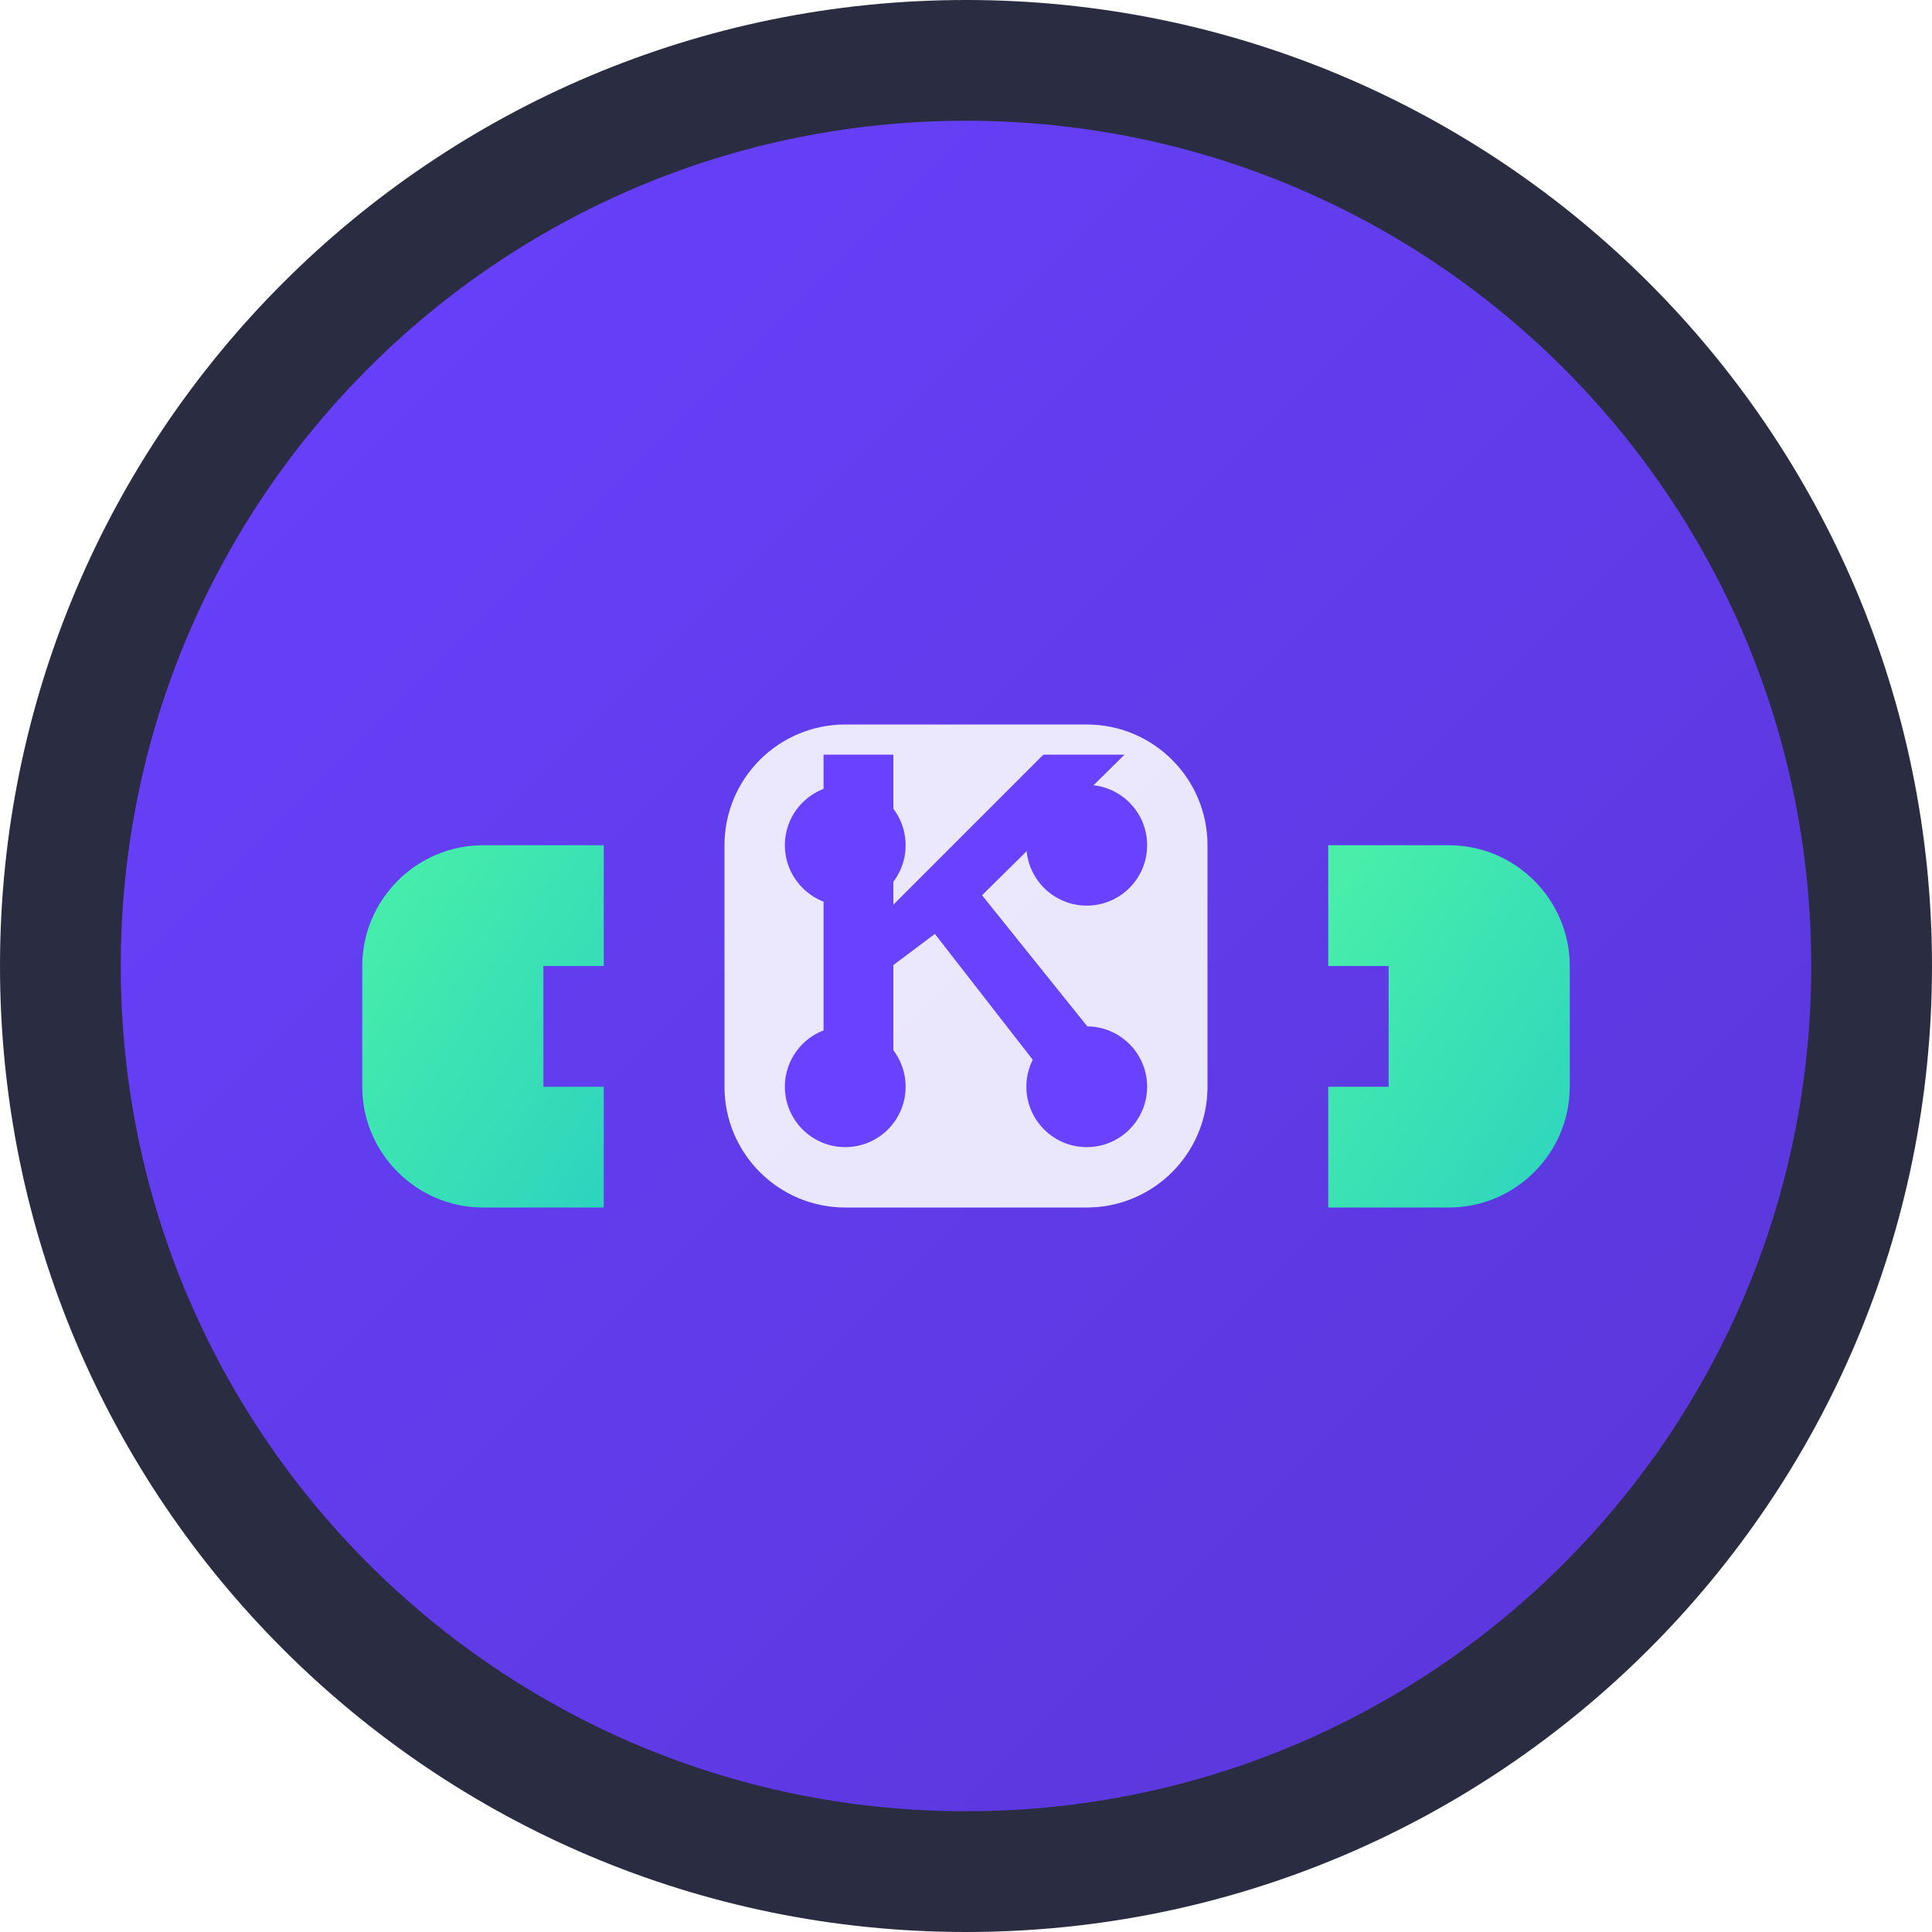
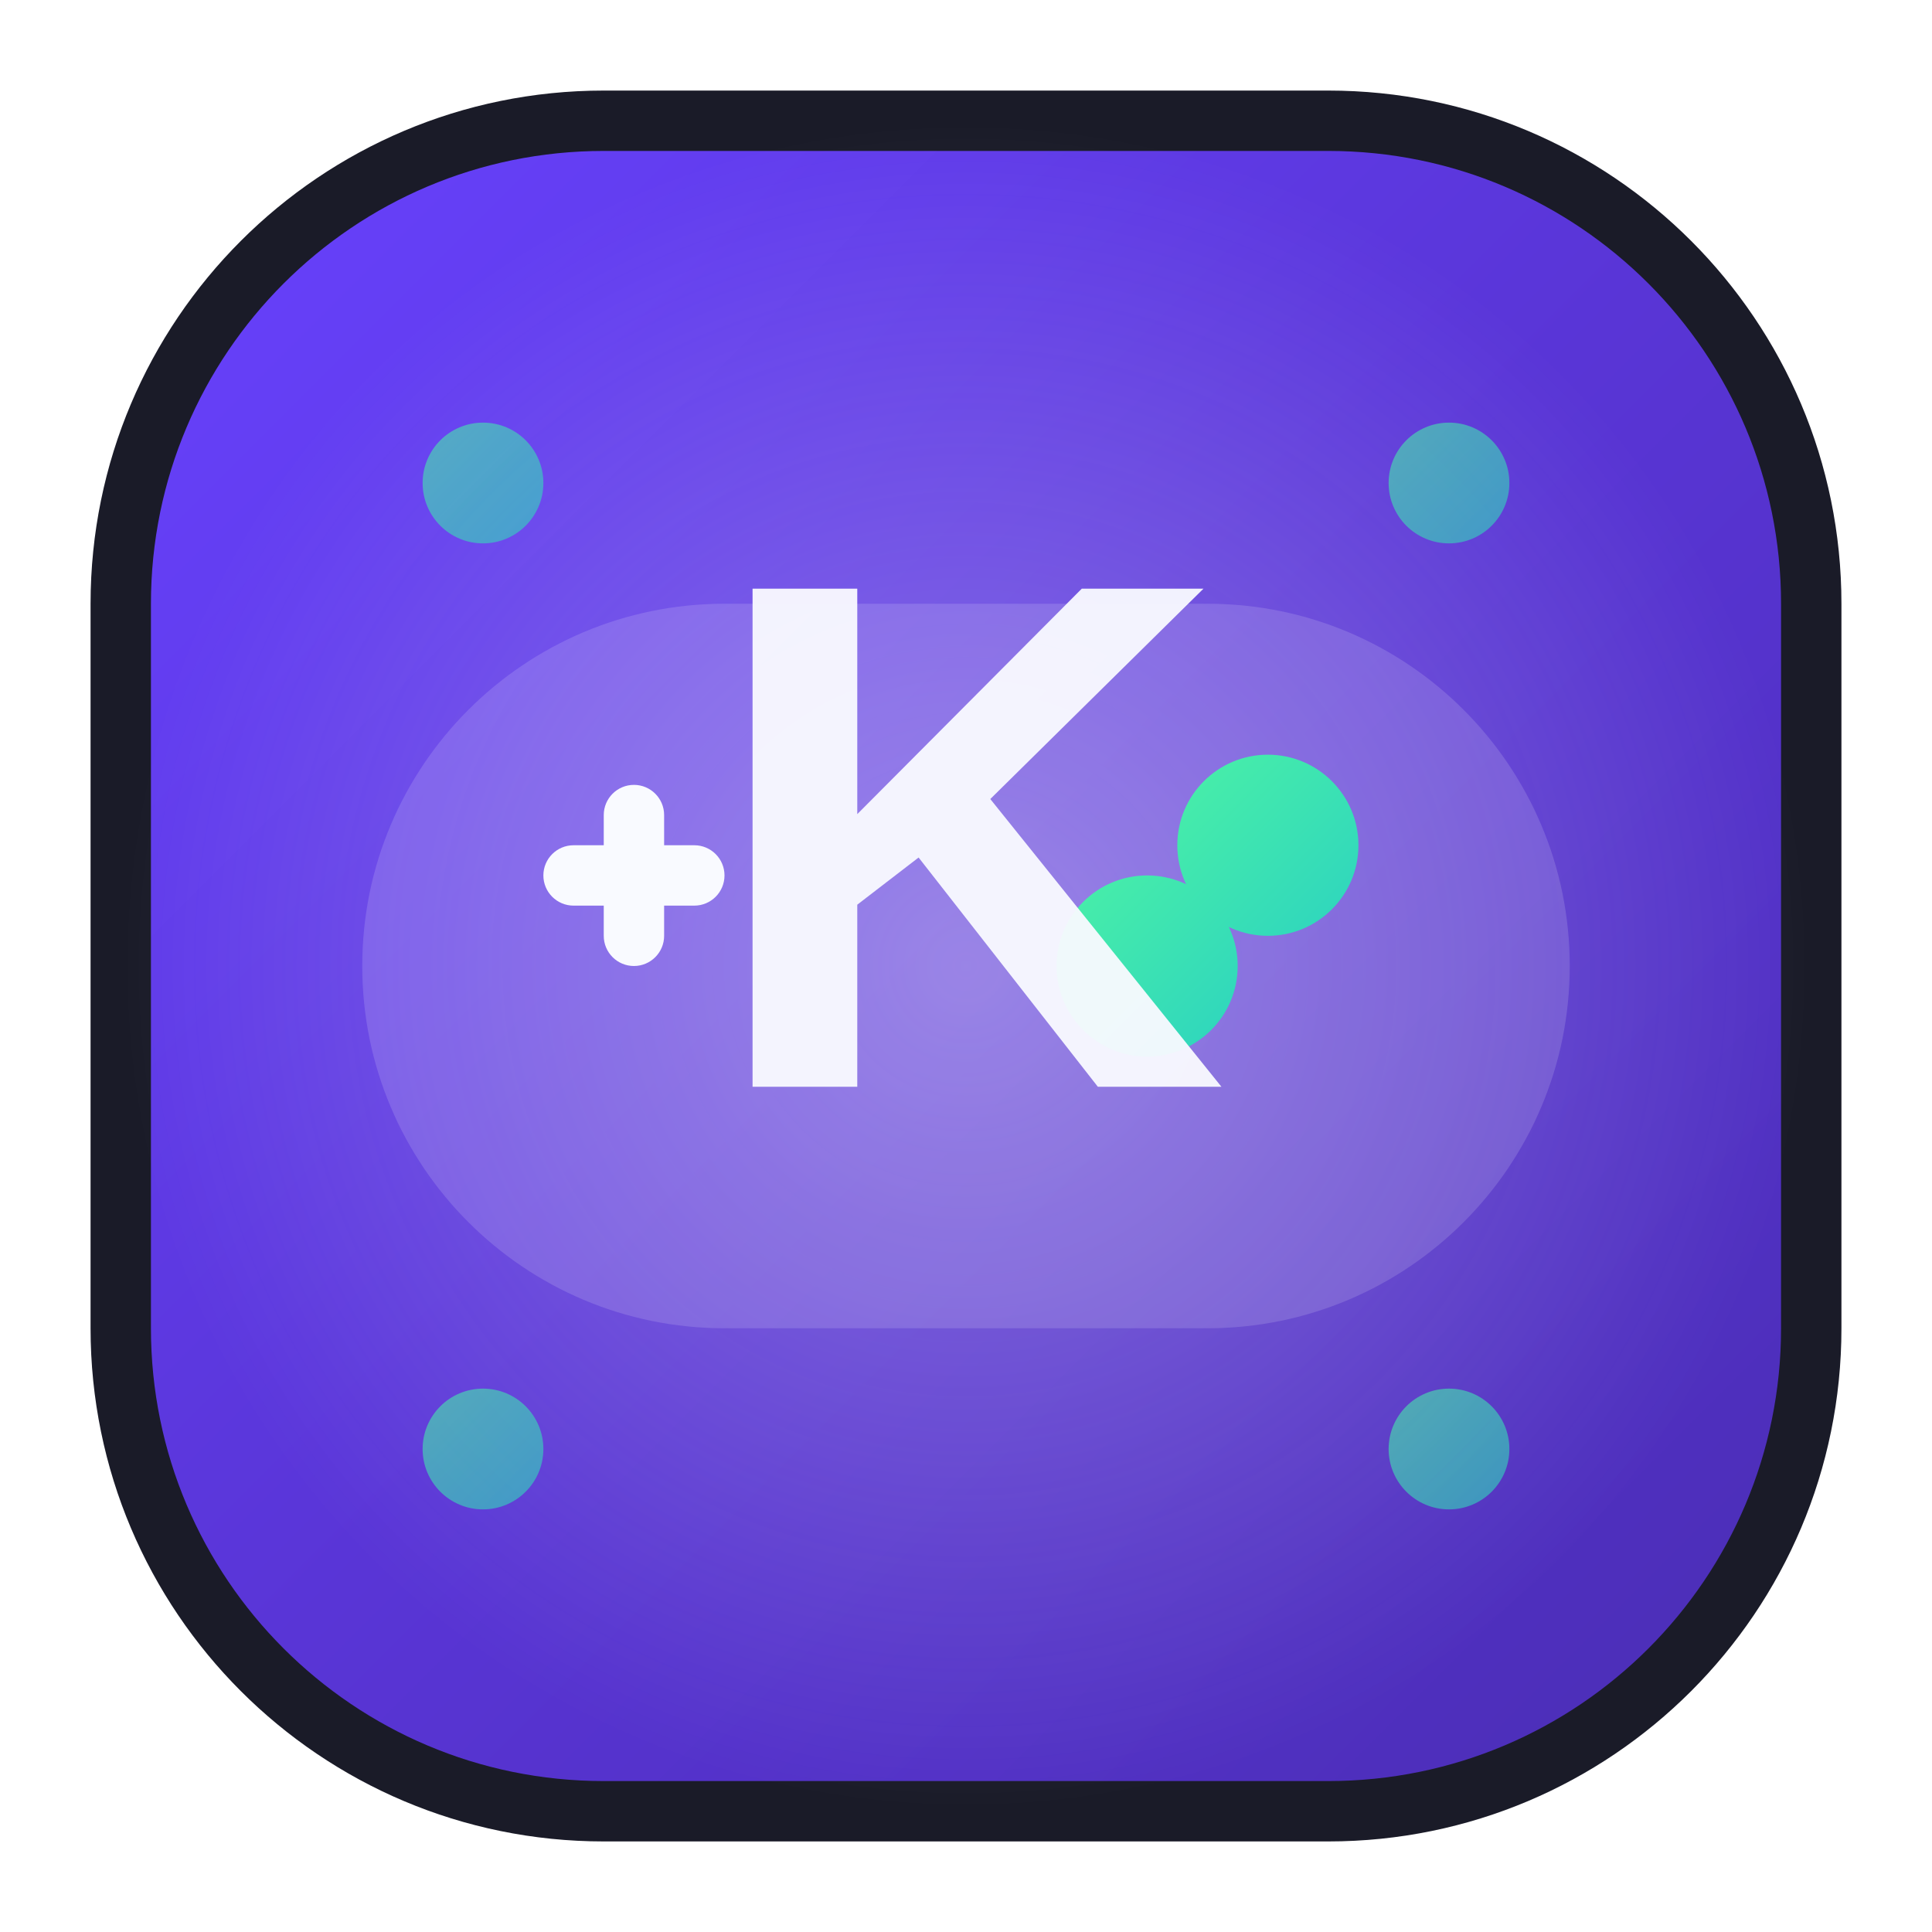
<svg xmlns="http://www.w3.org/2000/svg" width="32" height="32" viewBox="0 0 32 32">
  <defs>
-     <linearGradient id="grad1" x1="0%" y1="0%" x2="100%" y2="100%">
+     <linearGradient id="bgGrad" x1="0%" y1="0%" x2="100%" y2="100%">
      <stop offset="0%" style="stop-color:#6842FF;stop-opacity:1" />
-       <stop offset="100%" style="stop-color:#5935D6;stop-opacity:1" />
+       <stop offset="50%" style="stop-color:#5935D6;stop-opacity:1" />
+       <stop offset="100%" style="stop-color:#4A2DB3;stop-opacity:1" />
    </linearGradient>
-     <linearGradient id="grad2" x1="0%" y1="0%" x2="100%" y2="100%">
+     <linearGradient id="accentGrad" x1="0%" y1="0%" x2="100%" y2="100%">
      <stop offset="0%" style="stop-color:#4AF0A7;stop-opacity:1" />
      <stop offset="100%" style="stop-color:#2dd4bf;stop-opacity:1" />
    </linearGradient>
+     <radialGradient id="glowGrad" cx="50%" cy="50%" r="50%">
+       <stop offset="0%" style="stop-color:#F9FAFF;stop-opacity:0.3" />
+       <stop offset="100%" style="stop-color:#F9FAFF;stop-opacity:0" />
+     </radialGradient>
  </defs>
-   <circle cx="16" cy="16" r="15" fill="url(#grad1)" stroke="#2A2C41" stroke-width="2" />
-   <path d="M8 14c-1.1 0-2 .9-2 2v2c0 1.1.9 2 2 2h2v-2h-1v-2h1v-2H8z" fill="url(#grad2)" />
-   <path d="M24 14c1.1 0 2 .9 2 2v2c0 1.1-.9 2-2 2h-2v-2h1v-2h-1v-2h2z" fill="url(#grad2)" />
-   <rect x="12" y="12" width="8" height="8" rx="2" fill="#F9FAFF" opacity="0.9" />
-   <circle cx="14" cy="14" r="1" fill="#6842FF" />
-   <circle cx="18" cy="14" r="1" fill="#6842FF" />
-   <circle cx="14" cy="18" r="1" fill="#6842FF" />
-   <circle cx="18" cy="18" r="1" fill="#6842FF" />
-   <text x="16" y="18" font-family="Arial, sans-serif" font-size="8" font-weight="bold" text-anchor="middle" fill="#6842FF">K</text>
+   <rect x="2" y="2" width="28" height="28" rx="8" ry="8" fill="url(#bgGrad)" stroke="#1A1B28" stroke-width="1" />
+   <rect x="2" y="2" width="28" height="28" rx="8" ry="8" fill="url(#glowGrad)" />
+   <rect x="6" y="10" width="20" height="12" rx="6" ry="6" fill="#F9FAFF" opacity="0.15" />
+   <rect x="9" y="14" width="3" height="1" rx="0.5" fill="#F9FAFF" />
+   <rect x="10" y="13" width="1" height="3" rx="0.5" fill="#F9FAFF" />
+   <circle cx="21" cy="14" r="1.5" fill="url(#accentGrad)" />
+   <circle cx="19" cy="16" r="1.5" fill="url(#accentGrad)" />
+   <g transform="translate(16, 16)">
+     <text x="0" y="2" font-family="Arial, sans-serif" font-size="12" font-weight="900" text-anchor="middle" fill="#F9FAFF" opacity="0.95">K</text>
+   </g>
+   <circle cx="8" cy="8" r="1" fill="url(#accentGrad)" opacity="0.6" />
+   <circle cx="24" cy="8" r="1" fill="url(#accentGrad)" opacity="0.6" />
+   <circle cx="8" cy="24" r="1" fill="url(#accentGrad)" opacity="0.6" />
+   <circle cx="24" cy="24" r="1" fill="url(#accentGrad)" opacity="0.6" />
</svg>
